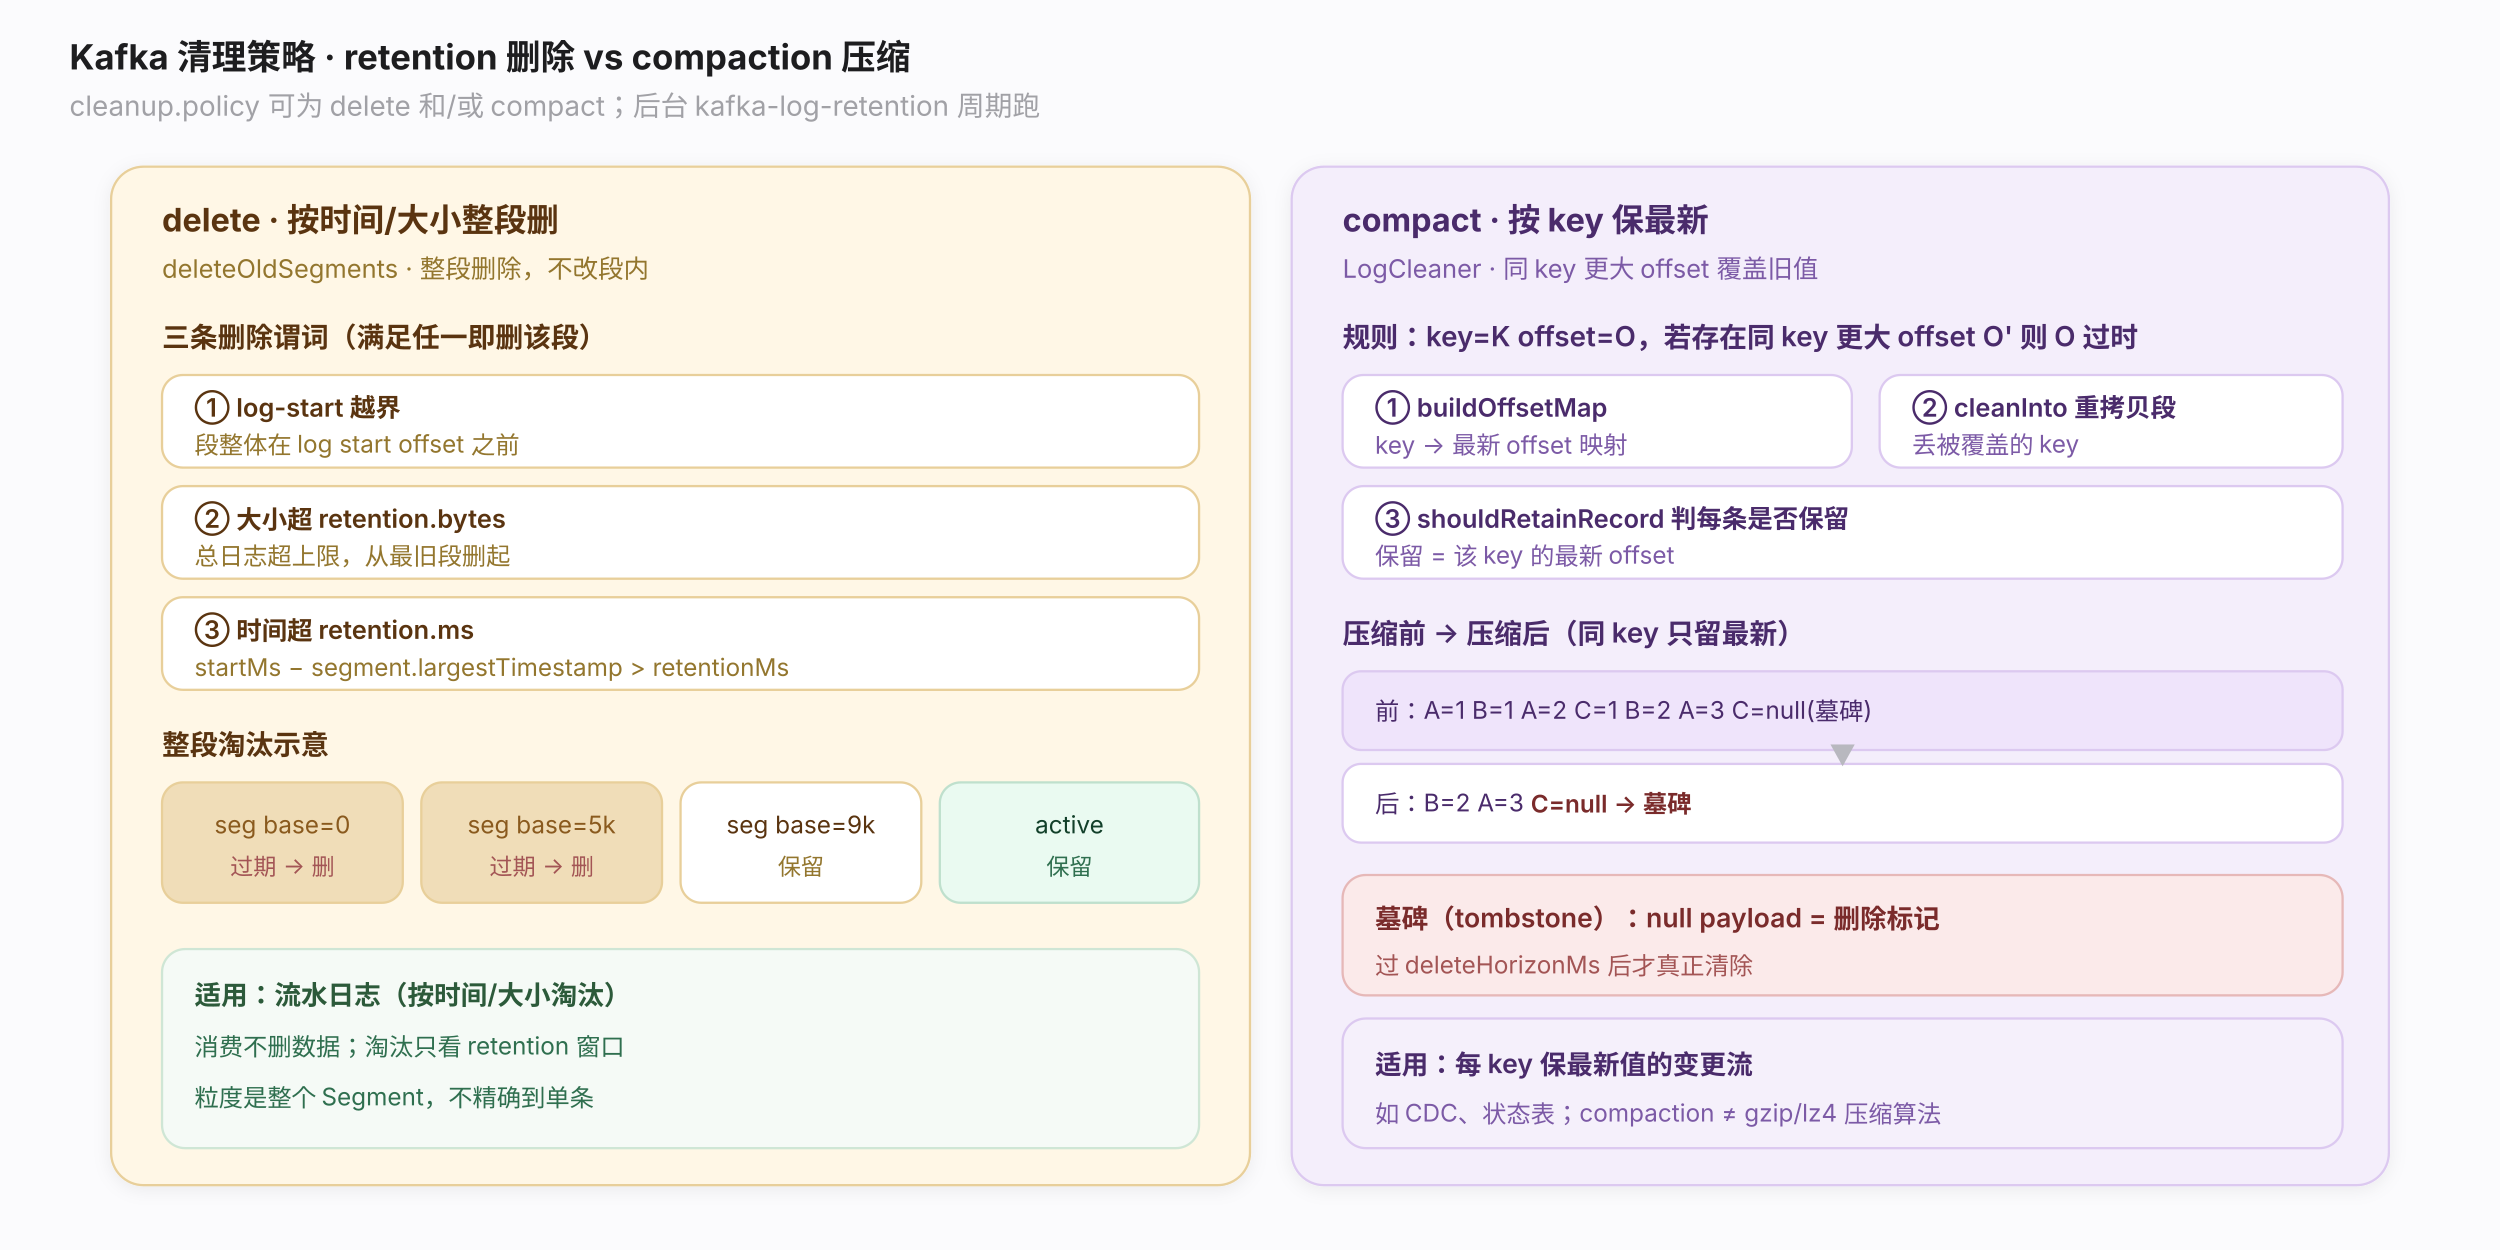
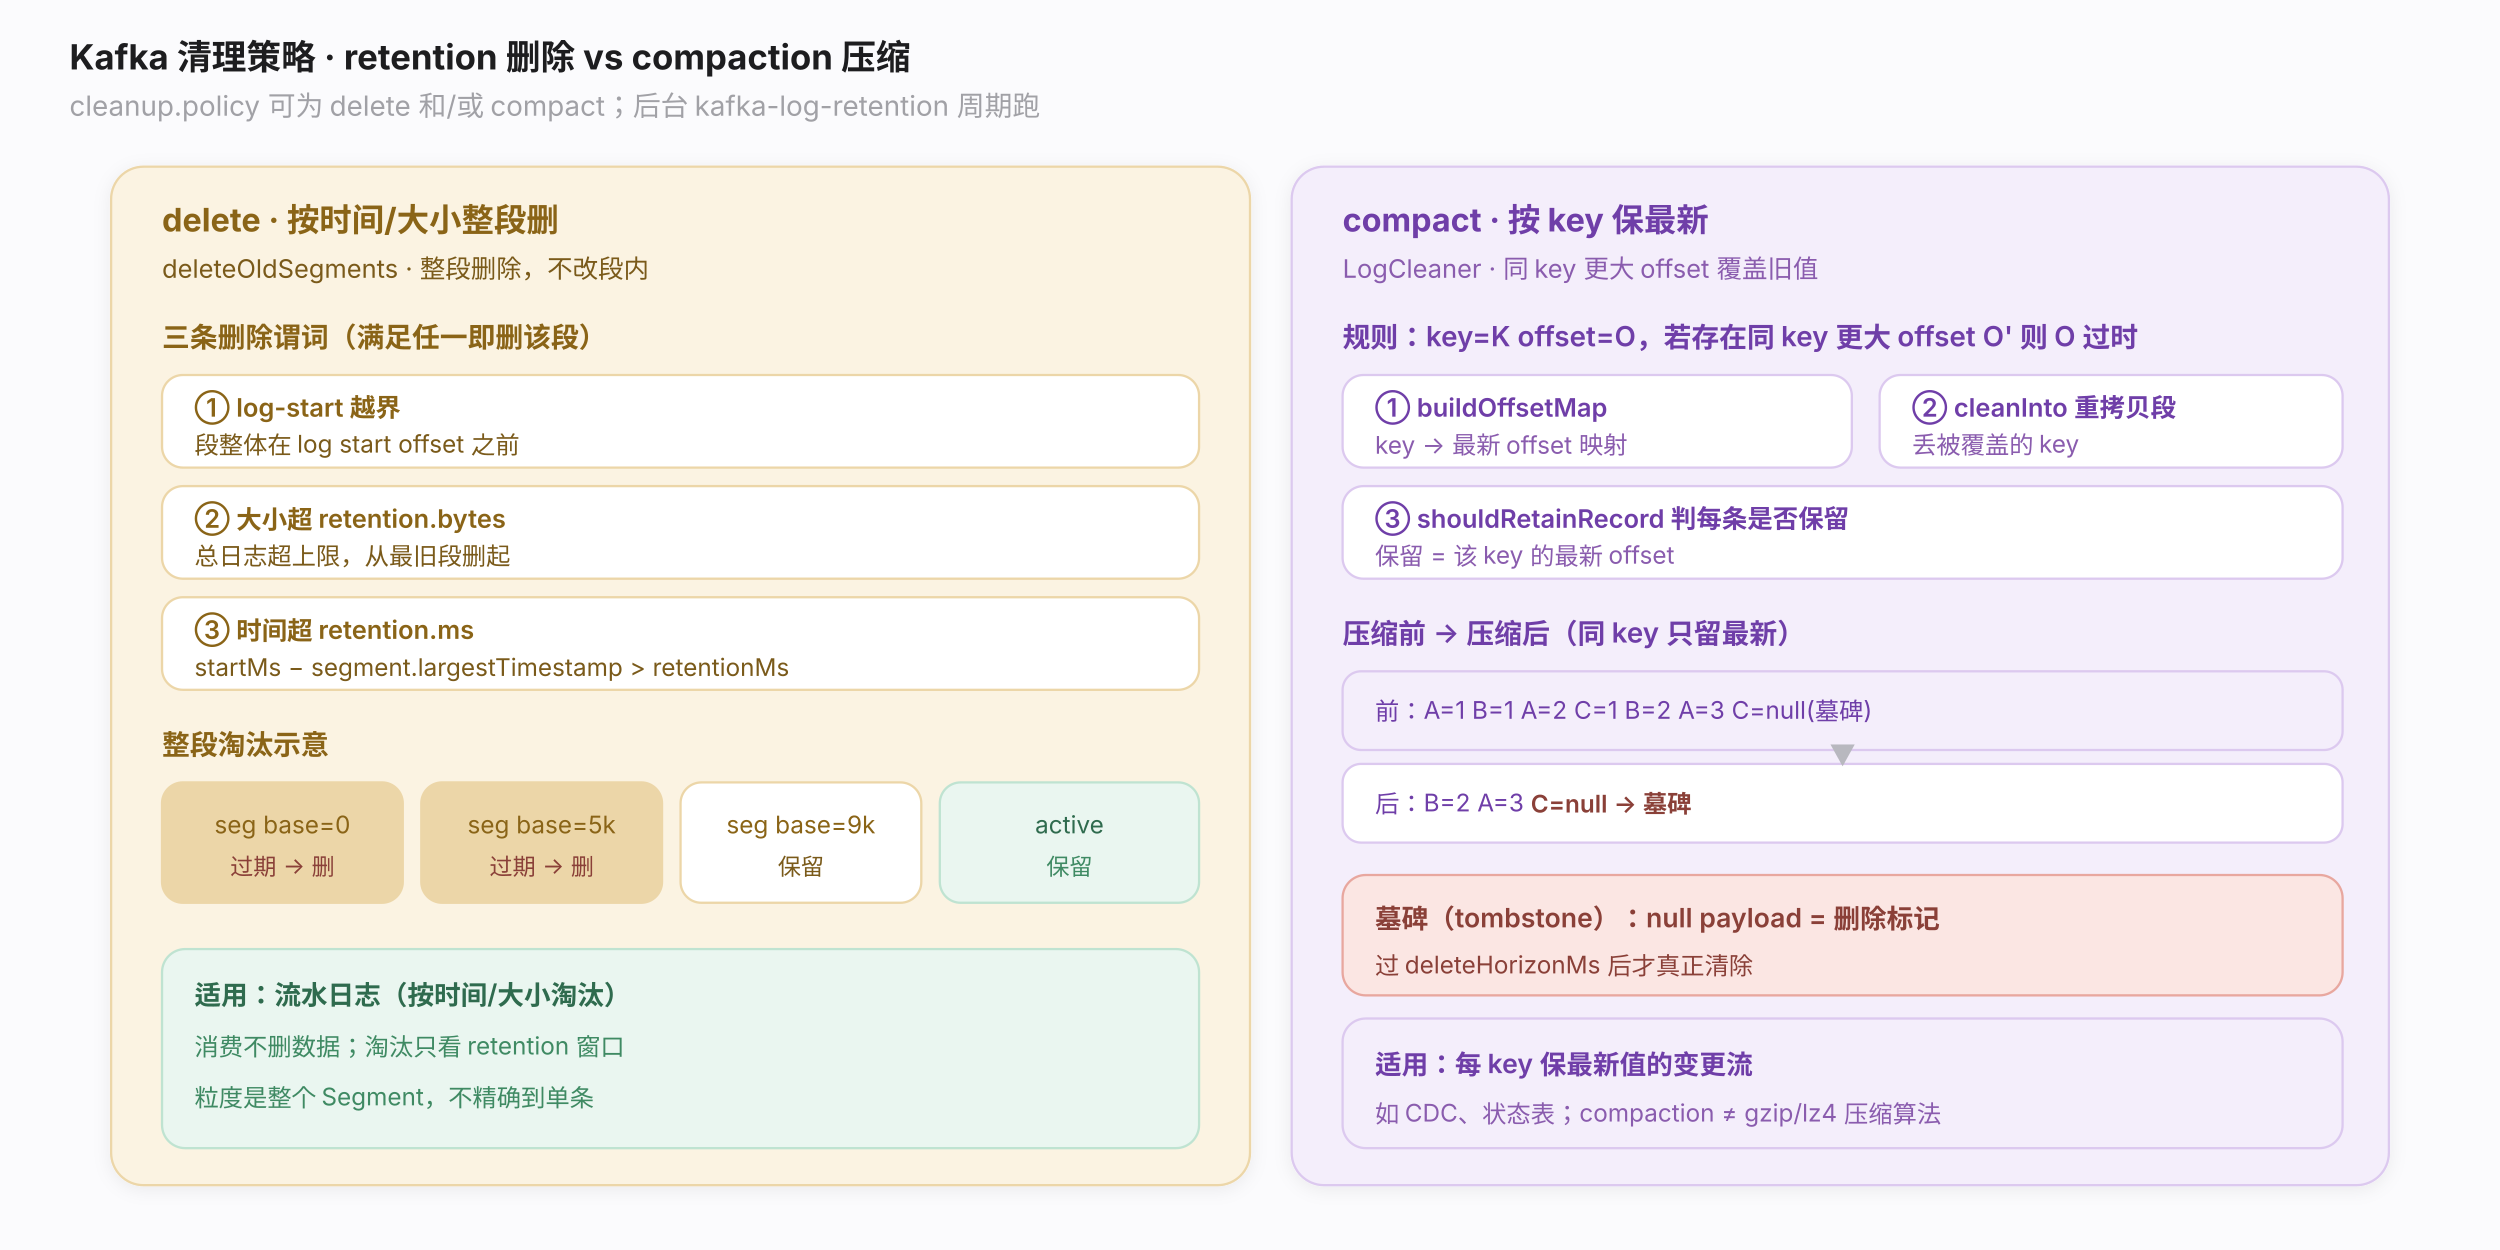
<svg xmlns="http://www.w3.org/2000/svg" width="1080" height="540" viewBox="0 0 1080 540" font-family="-apple-system,BlinkMacSystemFont,'SF Pro Display','Helvetica Neue','PingFang SC','Microsoft YaHei',sans-serif">
  <defs>
    <filter id="soft" x="-20%" y="-20%" width="140%" height="140%">
      <feDropShadow dx="0" dy="1.5" stdDeviation="4" flood-color="#1d1d1f" flood-opacity="0.07" />
    </filter>
    <marker id="ar" viewBox="0 0 10 10" refX="8" refY="5" markerWidth="7" markerHeight="7" orient="auto-start-reverse">
      <path d="M0,0 L9,5 L0,10 z" fill="#b8b8bf" />
    </marker>
  </defs>
  <rect width="1080" height="540" fill="#fbfbfd" />
  <text x="30" y="30" font-size="15" font-weight="700" fill="#1d1d1f">Kafka 清理策略 · retention 删除 vs compaction 压缩</text>
  <text x="30" y="50" font-size="12" fill="#a1a1a6">cleanup.policy 可为 delete 和/或 compact；后台 kafka-log-retention 周期跑</text>
-   <rect x="48" y="72" width="492" height="440" rx="14" fill="#fff7e6" stroke="#e8cf9a" filter="url(#soft)" />
-   <text x="70" y="100" font-size="14" font-weight="700" fill="#5a3410">delete · 按时间/大小整段删</text>
-   <text x="70" y="120" font-size="11" fill="#93762e">deleteOldSegments · 整段删除，不改段内</text>
-   <text x="70" y="150" font-size="12" font-weight="600" fill="#5a3410">三条删除谓词（满足任一即删该段）</text>
-   <rect x="70" y="162" width="448" height="40" rx="9" fill="#ffffff" stroke="#e8cf9a" />
-   <text x="84" y="180" font-size="11" font-weight="600" fill="#5a3410">① log-start 越界</text>
-   <text x="84" y="196" font-size="10.5" fill="#93762e">段整体在 log start offset 之前</text>
-   <rect x="70" y="210" width="448" height="40" rx="9" fill="#ffffff" stroke="#e8cf9a" />
-   <text x="84" y="228" font-size="11" font-weight="600" fill="#5a3410">② 大小超 retention.bytes</text>
-   <text x="84" y="244" font-size="10.5" fill="#93762e">总日志超上限，从最旧段删起</text>
-   <rect x="70" y="258" width="448" height="40" rx="9" fill="#ffffff" stroke="#e8cf9a" />
-   <text x="84" y="276" font-size="11" font-weight="600" fill="#5a3410">③ 时间超 retention.ms</text>
-   <text x="84" y="292" font-size="10.5" fill="#93762e">startMs − segment.largestTimestamp &gt; retentionMs</text>
-   <text x="70" y="326" font-size="12" font-weight="600" fill="#5a3410">整段淘汰示意</text>
-   <rect x="70" y="338" width="104" height="52" rx="9" fill="#f0ddb8" stroke="#e8cf9a" />
-   <text x="122" y="360" font-size="10.5" fill="#8a5a1e" text-anchor="middle">seg base=0</text>
-   <text x="122" y="378" font-size="10" fill="#a35555" text-anchor="middle">过期 → 删</text>
-   <rect x="182" y="338" width="104" height="52" rx="9" fill="#f0ddb8" stroke="#e8cf9a" />
-   <text x="234" y="360" font-size="10.5" fill="#8a5a1e" text-anchor="middle">seg base=5k</text>
-   <text x="234" y="378" font-size="10" fill="#a35555" text-anchor="middle">过期 → 删</text>
-   <rect x="294" y="338" width="104" height="52" rx="9" fill="#ffffff" stroke="#e8cf9a" />
-   <text x="346" y="360" font-size="10.5" fill="#5a3410" text-anchor="middle">seg base=9k</text>
-   <text x="346" y="378" font-size="10" fill="#93762e" text-anchor="middle">保留</text>
-   <rect x="406" y="338" width="112" height="52" rx="9" fill="#eafaf1" stroke="#bfe0cd" />
-   <text x="462" y="360" font-size="10.5" fill="#12402a" text-anchor="middle">active</text>
-   <text x="462" y="378" font-size="10" fill="#2f6f4f" text-anchor="middle">保留</text>
-   <rect x="70" y="410" width="448" height="86" rx="10" fill="#f5faf6" stroke="#cfe6d5" />
-   <text x="84" y="434" font-size="11.5" font-weight="600" fill="#2c5a3a">适用：流水日志（按时间/大小淘汰）</text>
-   <text x="84" y="456" font-size="10.5" fill="#2f6f4f">消费不删数据；淘汰只看 retention 窗口</text>
-   <text x="84" y="478" font-size="10.5" fill="#2f6f4f">粒度是整个 Segment，不精确到单条</text>
-   <rect x="558" y="72" width="474" height="440" rx="14" fill="#f4eefb" stroke="#dcc9f0" filter="url(#soft)" />
-   <text x="580" y="100" font-size="14" font-weight="700" fill="#4a2b6b">compact · 按 key 保最新</text>
-   <text x="580" y="120" font-size="11" fill="#7c5aa6">LogCleaner · 同 key 更大 offset 覆盖旧值</text>
-   <text x="580" y="150" font-size="12" font-weight="600" fill="#4a2b6b">规则：key=K offset=O，若存在同 key 更大 offset O' 则 O 过时</text>
-   <rect x="580" y="162" width="220" height="40" rx="9" fill="#ffffff" stroke="#dcc9f0" />
-   <text x="594" y="180" font-size="11" font-weight="600" fill="#4a2b6b">① buildOffsetMap</text>
-   <text x="594" y="196" font-size="10.5" fill="#7c5aa6">key → 最新 offset 映射</text>
-   <rect x="812" y="162" width="200" height="40" rx="9" fill="#ffffff" stroke="#dcc9f0" />
-   <text x="826" y="180" font-size="11" font-weight="600" fill="#4a2b6b">② cleanInto 重拷贝段</text>
-   <text x="826" y="196" font-size="10.5" fill="#7c5aa6">丢被覆盖的 key</text>
-   <rect x="580" y="210" width="432" height="40" rx="9" fill="#ffffff" stroke="#dcc9f0" />
-   <text x="594" y="228" font-size="11" font-weight="600" fill="#4a2b6b">③ shouldRetainRecord 判每条是否保留</text>
-   <text x="594" y="244" font-size="10.5" fill="#7c5aa6">保留 = 该 key 的最新 offset</text>
-   <text x="580" y="278" font-size="12" font-weight="600" fill="#4a2b6b">压缩前 → 压缩后（同 key 只留最新）</text>
-   <rect x="580" y="290" width="432" height="34" rx="8" fill="#efe4fb" stroke="#dcc9f0" />
-   <text x="594" y="311" font-size="10.5" fill="#4a2b6b">前：A=1  B=1  A=2  C=1  B=2  A=3  C=null(墓碑)</text>
-   <rect x="580" y="330" width="432" height="34" rx="8" fill="#ffffff" stroke="#dcc9f0" />
-   <text x="594" y="351" font-size="10.5" fill="#4a2b6b">后：B=2  A=3  <tspan font-weight="600" fill="#7a2b2b">C=null → 墓碑</tspan>
+   <rect x="48" y="72" width="492" height="440" rx="14" fill="#fbf3e2" stroke="#ecd6a8" filter="url(#soft)" />
+   <text x="70" y="100" font-size="14" font-weight="700" fill="#8a6417">delete · 按时间/大小整段删</text>
+   <text x="70" y="120" font-size="11" fill="#7a5a1a">deleteOldSegments · 整段删除，不改段内</text>
+   <text x="70" y="150" font-size="12" font-weight="600" fill="#8a6417">三条删除谓词（满足任一即删该段）</text>
+   <rect x="70" y="162" width="448" height="40" rx="9" fill="#ffffff" stroke="#ecd6a8" />
+   <text x="84" y="180" font-size="11" font-weight="600" fill="#8a6417">① log-start 越界</text>
+   <text x="84" y="196" font-size="10.5" fill="#7a5a1a">段整体在 log start offset 之前</text>
+   <rect x="70" y="210" width="448" height="40" rx="9" fill="#ffffff" stroke="#ecd6a8" />
+   <text x="84" y="228" font-size="11" font-weight="600" fill="#8a6417">② 大小超 retention.bytes</text>
+   <text x="84" y="244" font-size="10.5" fill="#7a5a1a">总日志超上限，从最旧段删起</text>
+   <rect x="70" y="258" width="448" height="40" rx="9" fill="#ffffff" stroke="#ecd6a8" />
+   <text x="84" y="276" font-size="11" font-weight="600" fill="#8a6417">③ 时间超 retention.ms</text>
+   <text x="84" y="292" font-size="10.5" fill="#7a5a1a">startMs − segment.largestTimestamp &gt; retentionMs</text>
+   <text x="70" y="326" font-size="12" font-weight="600" fill="#8a6417">整段淘汰示意</text>
+   <rect x="70" y="338" width="104" height="52" rx="9" fill="#ecd6a8" stroke="#ecd6a8" />
+   <text x="122" y="360" font-size="10.5" fill="#8a6417" text-anchor="middle">seg base=0</text>
+   <text x="122" y="378" font-size="10" fill="#8a4038" text-anchor="middle">过期 → 删</text>
+   <rect x="182" y="338" width="104" height="52" rx="9" fill="#ecd6a8" stroke="#ecd6a8" />
+   <text x="234" y="360" font-size="10.5" fill="#8a6417" text-anchor="middle">seg base=5k</text>
+   <text x="234" y="378" font-size="10" fill="#8a4038" text-anchor="middle">过期 → 删</text>
+   <rect x="294" y="338" width="104" height="52" rx="9" fill="#ffffff" stroke="#ecd6a8" />
+   <text x="346" y="360" font-size="10.5" fill="#8a6417" text-anchor="middle">seg base=9k</text>
+   <text x="346" y="378" font-size="10" fill="#7a5a1a" text-anchor="middle">保留</text>
+   <rect x="406" y="338" width="112" height="52" rx="9" fill="#eaf6f0" stroke="#bfe3d1" />
+   <text x="462" y="360" font-size="10.5" fill="#2f6b4e" text-anchor="middle">active</text>
+   <text x="462" y="378" font-size="10" fill="#3f8a63" text-anchor="middle">保留</text>
+   <rect x="70" y="410" width="448" height="86" rx="10" fill="#eaf6f0" stroke="#bfe3d1" />
+   <text x="84" y="434" font-size="11.5" font-weight="600" fill="#2f6b4e">适用：流水日志（按时间/大小淘汰）</text>
+   <text x="84" y="456" font-size="10.5" fill="#3f8a63">消费不删数据；淘汰只看 retention 窗口</text>
+   <text x="84" y="478" font-size="10.5" fill="#3f8a63">粒度是整个 Segment，不精确到单条</text>
+   <rect x="558" y="72" width="474" height="440" rx="14" fill="#f4eefb" stroke="#dcc9ef" filter="url(#soft)" />
+   <text x="580" y="100" font-size="14" font-weight="700" fill="#6f3ea8">compact · 按 key 保最新</text>
+   <text x="580" y="120" font-size="11" fill="#8a5cae">LogCleaner · 同 key 更大 offset 覆盖旧值</text>
+   <text x="580" y="150" font-size="12" font-weight="600" fill="#6f3ea8">规则：key=K offset=O，若存在同 key 更大 offset O' 则 O 过时</text>
+   <rect x="580" y="162" width="220" height="40" rx="9" fill="#ffffff" stroke="#dcc9ef" />
+   <text x="594" y="180" font-size="11" font-weight="600" fill="#6f3ea8">① buildOffsetMap</text>
+   <text x="594" y="196" font-size="10.5" fill="#8a5cae">key → 最新 offset 映射</text>
+   <rect x="812" y="162" width="200" height="40" rx="9" fill="#ffffff" stroke="#dcc9ef" />
+   <text x="826" y="180" font-size="11" font-weight="600" fill="#6f3ea8">② cleanInto 重拷贝段</text>
+   <text x="826" y="196" font-size="10.5" fill="#8a5cae">丢被覆盖的 key</text>
+   <rect x="580" y="210" width="432" height="40" rx="9" fill="#ffffff" stroke="#dcc9ef" />
+   <text x="594" y="228" font-size="11" font-weight="600" fill="#6f3ea8">③ shouldRetainRecord 判每条是否保留</text>
+   <text x="594" y="244" font-size="10.5" fill="#8a5cae">保留 = 该 key 的最新 offset</text>
+   <text x="580" y="278" font-size="12" font-weight="600" fill="#6f3ea8">压缩前 → 压缩后（同 key 只留最新）</text>
+   <rect x="580" y="290" width="432" height="34" rx="8" fill="#f4eefb" stroke="#dcc9ef" />
+   <text x="594" y="311" font-size="10.5" fill="#6f3ea8">前：A=1  B=1  A=2  C=1  B=2  A=3  C=null(墓碑)</text>
+   <rect x="580" y="330" width="432" height="34" rx="8" fill="#ffffff" stroke="#dcc9ef" />
+   <text x="594" y="351" font-size="10.5" fill="#6f3ea8">后：B=2  A=3  <tspan font-weight="600" fill="#8a4038">C=null → 墓碑</tspan>
  </text>
  <polyline points="796,324 796,330" fill="none" stroke="#c7c7cc" stroke-width="1.5" marker-end="url(#ar)" />
-   <rect x="580" y="378" width="432" height="52" rx="10" fill="#fbeaea" stroke="#e6b8b8" />
-   <text x="594" y="401" font-size="11.5" font-weight="600" fill="#7a2b2b">墓碑（tombstone）：null payload = 删除标记</text>
-   <text x="594" y="421" font-size="10.5" fill="#a35555">过 deleteHorizonMs 后才真正清除</text>
-   <rect x="580" y="440" width="432" height="56" rx="10" fill="#f5f0fb" stroke="#dcc9f0" />
-   <text x="594" y="464" font-size="11.5" font-weight="600" fill="#4a2b6b">适用：每 key 保最新值的变更流</text>
-   <text x="594" y="485" font-size="10.5" fill="#7c5aa6">如 CDC、状态表；compaction ≠ gzip/lz4 压缩算法</text>
+   <rect x="580" y="378" width="432" height="52" rx="10" fill="#fbe6e3" stroke="#e8a79f" />
+   <text x="594" y="401" font-size="11.5" font-weight="600" fill="#8a4038">墓碑（tombstone）：null payload = 删除标记</text>
+   <text x="594" y="421" font-size="10.5" fill="#8a4038">过 deleteHorizonMs 后才真正清除</text>
+   <rect x="580" y="440" width="432" height="56" rx="10" fill="#f4eefb" stroke="#dcc9ef" />
+   <text x="594" y="464" font-size="11.5" font-weight="600" fill="#6f3ea8">适用：每 key 保最新值的变更流</text>
+   <text x="594" y="485" font-size="10.5" fill="#8a5cae">如 CDC、状态表；compaction ≠ gzip/lz4 压缩算法</text>
</svg>
